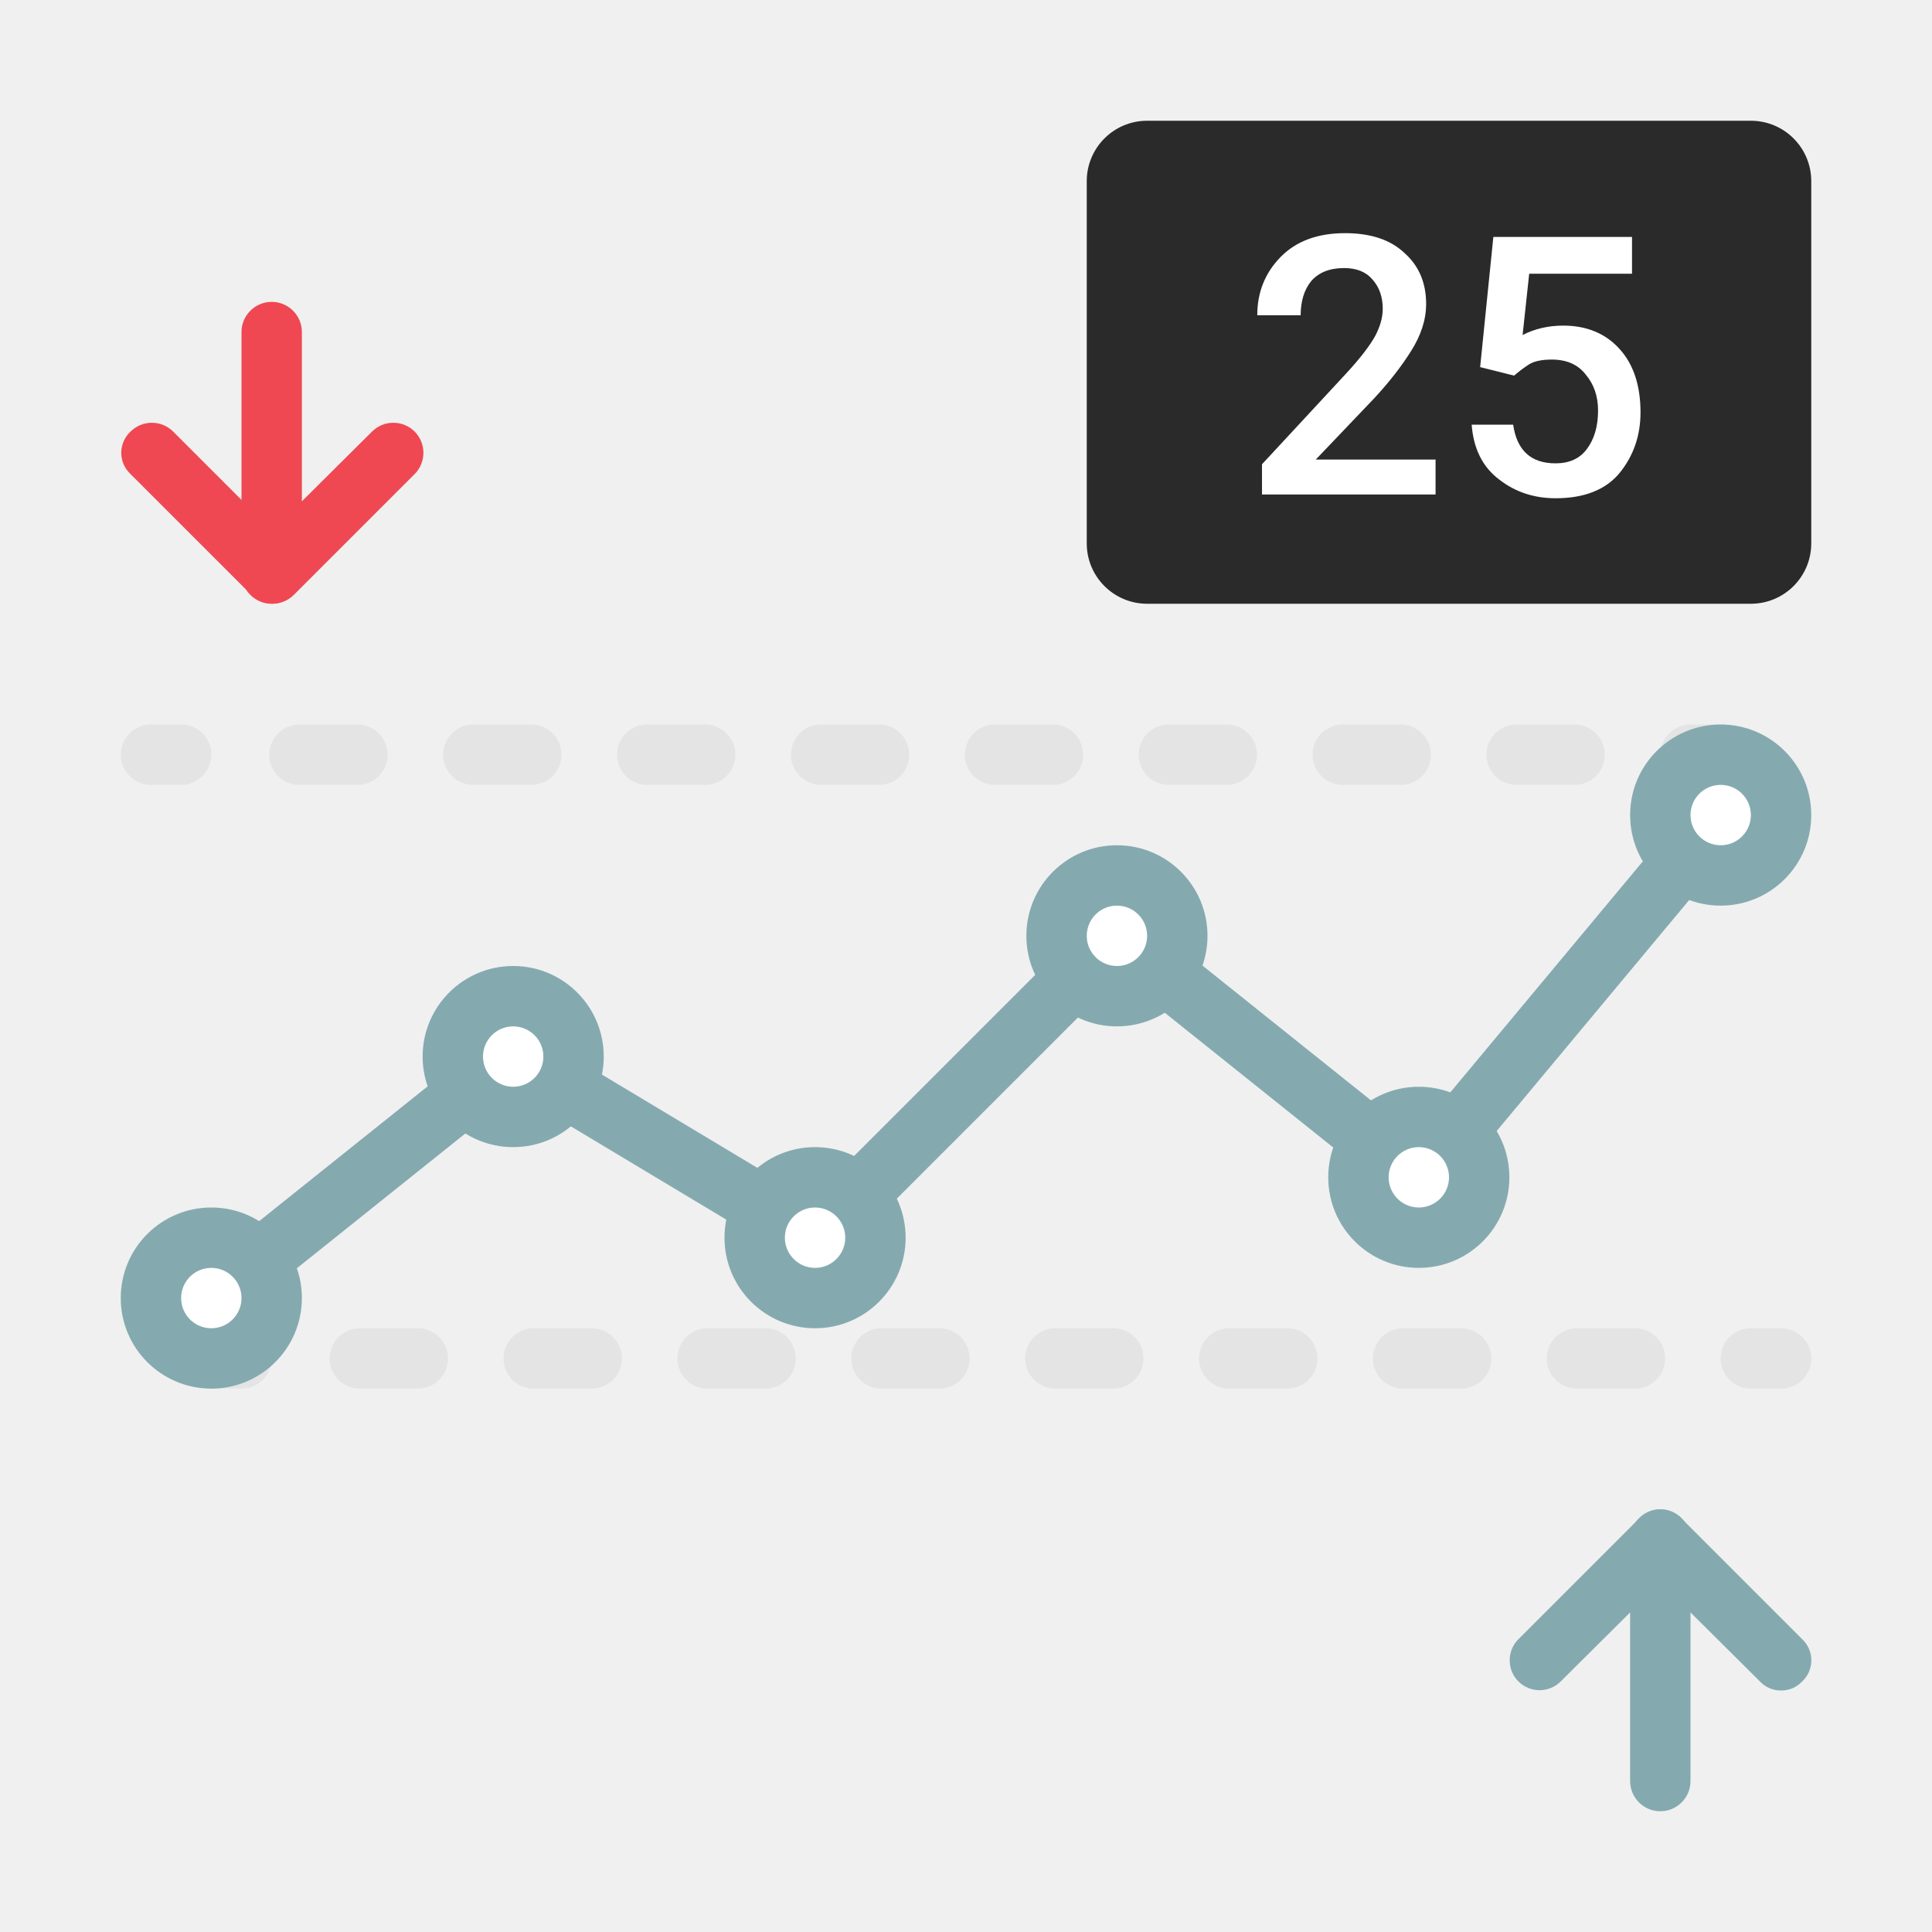
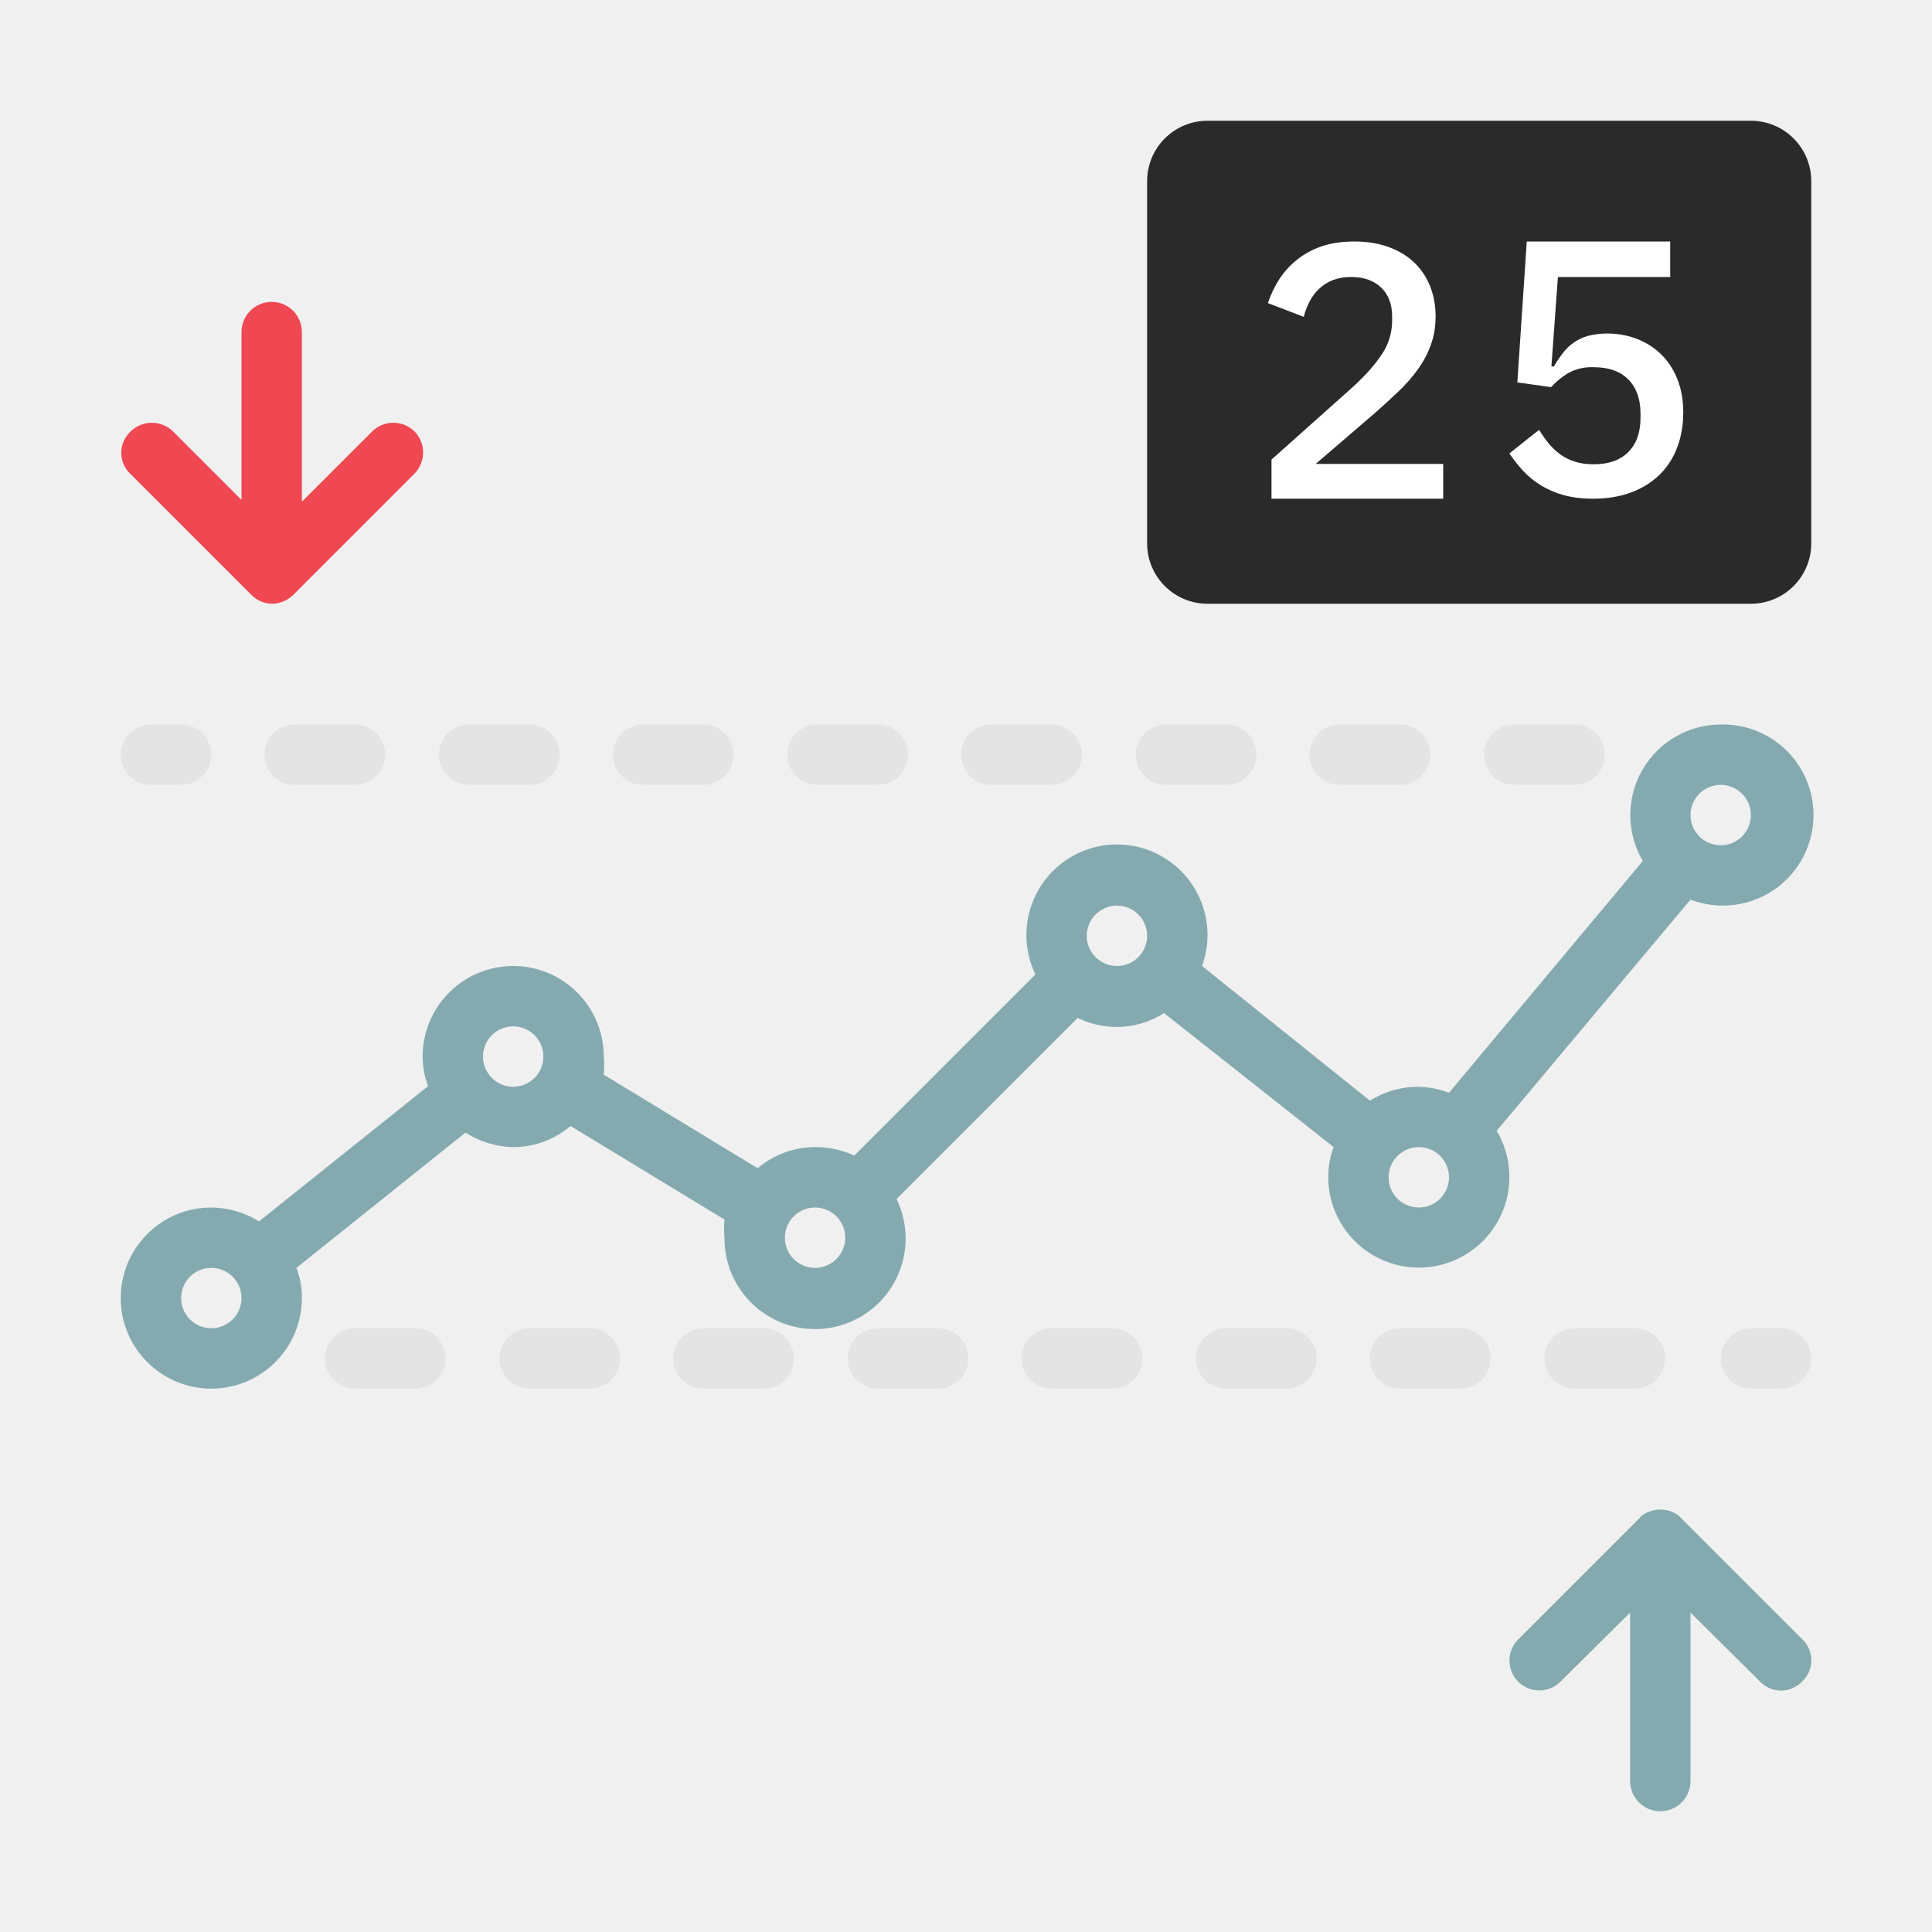
- <svg xmlns="http://www.w3.org/2000/svg" id="Layer_1" data-name="Layer 1" viewBox="0 0 32 32" height="32" width="32">
-   <defs>
-     <style>.cls-1{fill:#2a2a2a}.cls-2{font-size:6px;font-family:Roboto-Medium,Roboto;font-weight:500}.cls-2,.cls-9{fill:#fff}.cls-3,.cls-5,.cls-6,.cls-8{fill:none}.cls-4{fill:#ef4852}.cls-5,.cls-6{stroke:#e4e4e4}.cls-5,.cls-6,.cls-8{stroke-linecap:round;stroke-linejoin:round}.cls-6{stroke-dasharray:.96 1.92}.cls-7{fill:#84aaaf}.cls-8{stroke:#84aaaf}</style>
-   </defs>
-   <rect class="cls-1" x="18" y="2" width="12" height="8" rx="1" />
-   <text class="cls-2" transform="translate(20.59 8.19)">25</text>
-   <path class="cls-3" d="M0 0h32v32H0z" />
-   <path class="cls-4" d="M4.5 10a.5.5 0 0 1-.5-.5v-4a.5.5 0 0 1 1 0v4a.5.5 0 0 1-.5.5z" />
-   <path class="cls-4" d="M4.51 10a.49.49 0 0 1-.35-.15l-2-2a.48.48 0 0 1 0-.7.5.5 0 0 1 .71 0l1.64 1.64 1.65-1.64a.5.5 0 0 1 .71 0 .5.5 0 0 1 0 .7l-2 2a.51.51 0 0 1-.36.15z" />
-   <path class="cls-5" d="M28.5 12.5H28" />
-   <path class="cls-6" d="M26.08 12.5H3.96" />
-   <path class="cls-5" d="M3 12.5h-.5M29.5 22.5H29" />
-   <path class="cls-6" d="M27.08 22.5H4.96" />
-   <path class="cls-5" d="M4 22.5h-.5" />
-   <path class="cls-7" d="M27.5 30a.5.5 0 0 1-.5-.5v-4a.5.5 0 0 1 1 0v4a.5.5 0 0 1-.5.5z" />
-   <path class="cls-7" d="M29.5 28a.47.47 0 0 1-.35-.15l-1.65-1.64-1.65 1.64a.49.49 0 0 1-.7-.7l2-2a.48.48 0 0 1 .7 0l2 2a.48.48 0 0 1 0 .7.47.47 0 0 1-.35.15z" />
-   <path class="cls-8" d="M3.5 21.5l5-4 5 3 5-5 5 4 5-6" />
-   <circle class="cls-9" cx="13.5" cy="20.5" r="1" />
-   <path class="cls-7" d="M13.5 20a.5.5 0 1 1-.5.5.5.5 0 0 1 .5-.5m0-1a1.5 1.5 0 1 0 1.5 1.5 1.5 1.5 0 0 0-1.5-1.5z" />
-   <circle class="cls-9" cx="23.5" cy="19.5" r="1" />
-   <path class="cls-7" d="M23.5 19a.5.5 0 1 1-.5.5.5.5 0 0 1 .5-.5m0-1a1.5 1.5 0 1 0 1.5 1.5 1.5 1.5 0 0 0-1.5-1.5z" />
-   <circle class="cls-9" cx="28.5" cy="13.5" r="1" />
-   <path class="cls-7" d="M28.5 13a.5.5 0 1 1-.5.5.5.5 0 0 1 .5-.5m0-1a1.5 1.5 0 1 0 1.5 1.5 1.5 1.5 0 0 0-1.5-1.5z" />
-   <circle class="cls-9" cx="18.5" cy="15.5" r="1" />
-   <path class="cls-7" d="M18.5 15a.5.5 0 1 1-.5.5.5.5 0 0 1 .5-.5m0-1a1.5 1.5 0 1 0 1.5 1.5 1.5 1.5 0 0 0-1.5-1.5z" />
-   <circle class="cls-9" cx="8.5" cy="17.5" r="1" />
-   <path class="cls-7" d="M8.5 17a.5.5 0 1 1-.5.5.5.5 0 0 1 .5-.5m0-1a1.5 1.5 0 1 0 1.5 1.5A1.5 1.5 0 0 0 8.5 16z" />
-   <circle class="cls-9" cx="3.5" cy="21.5" r="1" />
-   <path class="cls-7" d="M3.5 21a.5.5 0 1 1-.5.5.5.5 0 0 1 .5-.5m0-1A1.5 1.5 0 1 0 5 21.5 1.5 1.5 0 0 0 3.5 20z" />
+ <svg xmlns="http://www.w3.org/2000/svg" width="32" height="32" viewBox="0 0 32 32">
+   <g fill="none" fill-rule="evenodd">
+     <path d="M0 0h32v32H0z" />
+     <path d="M6.87 7.15a.5.5 0 0 0-.71 0L5 8.31V5.5a.5.5 0 0 0-1 0v2.78L2.87 7.15a.5.5 0 0 0-.71 0 .48.48 0 0 0 0 .7l2 2a.49.49 0 0 0 .34.15.51.51 0 0 0 .36-.15l2-2a.5.5 0 0 0 .01-.7z" fill="#EF4852" fill-rule="nonzero" />
+     <rect fill="#2A2A2A" fill-rule="nonzero" x="19" y="2" width="11" height="8" rx="1" />
+     <path d="M23.904 8.26H21.06v-.648l1.338-1.194c.212-.192.375-.375.489-.549a.986.986 0 0 0 .171-.549v-.078c0-.204-.061-.364-.183-.48-.122-.116-.287-.174-.495-.174a.822.822 0 0 0-.303.051.703.703 0 0 0-.225.141.786.786 0 0 0-.159.21 1.21 1.21 0 0 0-.099.258L21 5.02c.044-.132.104-.259.18-.381a1.35 1.35 0 0 1 .699-.555c.158-.056.343-.084.555-.084.212 0 .402.031.57.093.168.062.309.148.423.258a1.1 1.1 0 0 1 .261.393c.06.152.09.318.09.498 0 .168-.026.324-.078.468-.052.144-.124.28-.216.408-.092.128-.199.25-.321.366-.122.116-.251.234-.387.354l-.984.846h2.112v.576zm3.76-3.672h-1.86l-.108 1.482h.042c.048-.084.098-.159.15-.225a.79.79 0 0 1 .414-.282 1.368 1.368 0 0 1 .813.051c.154.06.288.146.402.258.114.112.203.249.267.411.064.162.096.345.096.549 0 .208-.033.4-.099.576a1.235 1.235 0 0 1-.291.453 1.328 1.328 0 0 1-.471.294c-.186.07-.397.105-.633.105-.188 0-.354-.021-.498-.063a1.413 1.413 0 0 1-.669-.408A2.35 2.35 0 0 1 25 7.51l.492-.39c.052.084.106.16.162.228.056.068.12.128.192.18a.836.836 0 0 0 .243.12c.09.028.193.042.309.042.248 0 .439-.068.573-.204.134-.136.201-.324.201-.564V6.85c0-.24-.067-.428-.201-.564-.134-.136-.325-.204-.573-.204a.803.803 0 0 0-.432.102 1.31 1.31 0 0 0-.276.228l-.558-.078L25.288 4h2.376v.588z" fill="#FFF" fill-rule="nonzero" />
+     <path d="M26.08 13h-1a.5.5 0 1 1 0-1h1a.5.5 0 1 1 0 1zm-2.89 0h-1a.5.5 0 1 1 0-1h1a.5.5 0 1 1 0 1zm-2.88 0h-1a.5.5 0 1 1 0-1h1a.5.5 0 1 1 0 1zm-2.89 0h-1a.5.5 0 1 1 0-1h1a.5.5 0 1 1 0 1zm-2.88 0h-1a.5.5 0 1 1 0-1h1a.5.5 0 1 1 0 1zm-2.89 0h-1a.5.5 0 1 1 0-1h1a.5.5 0 1 1 0 1zm-2.88 0h-1a.5.5 0 1 1 0-1h1a.5.5 0 1 1 0 1zm-2.89 0h-1a.5.5 0 1 1 0-1h1a.5.5 0 1 1 0 1zM3 13h-.5a.5.5 0 1 1 0-1H3a.5.5 0 1 1 0 1zM29.5 23H29a.5.5 0 1 1 0-1h.5a.5.5 0 1 1 0 1zM27.08 23h-1a.5.5 0 1 1 0-1h1a.5.5 0 1 1 0 1zm-2.89 0h-1a.5.5 0 1 1 0-1h1a.5.5 0 1 1 0 1zm-2.88 0h-1a.5.5 0 1 1 0-1h1a.5.5 0 1 1 0 1zm-2.89 0h-1a.5.5 0 1 1 0-1h1a.5.5 0 1 1 0 1zm-2.88 0h-1a.5.5 0 1 1 0-1h1a.5.5 0 1 1 0 1zm-2.89 0h-1a.5.5 0 1 1 0-1h1a.5.5 0 1 1 0 1zm-2.88 0h-1a.5.5 0 1 1 0-1h1a.5.5 0 1 1 0 1zm-2.89 0h-1a.5.5 0 1 1 0-1h1a.5.5 0 1 1 0 1z" fill="#E4E4E4" fill-rule="nonzero" />
+     <path d="M29.85 27.15l-2-2a.36.36 0 0 0-.16-.11.5.5 0 0 0-.38 0 .36.36 0 0 0-.16.11l-2 2a.495.495 0 1 0 .7.7L27 26.71v2.79a.5.5 0 1 0 1 0v-2.79l1.15 1.14a.48.48 0 0 0 .7 0 .48.48 0 0 0 0-.7zM28.5 12a1.5 1.5 0 0 0-1.29 2.26L24 18.1a1.5 1.5 0 0 0-.52-.1 1.52 1.52 0 0 0-.79.23L19.91 16a1.5 1.5 0 1 0-2.76.14l-3 3a1.51 1.51 0 0 0-.65-.14 1.46 1.46 0 0 0-.95.35L10 17.8c.01-.1.01-.2 0-.3a1.5 1.5 0 0 0-3 0c0 .167.03.334.09.49l-2.8 2.24A1.52 1.52 0 0 0 3.5 20 1.5 1.5 0 1 0 5 21.5a1.37 1.37 0 0 0-.09-.5l2.8-2.24c.236.151.51.234.79.24.348 0 .685-.124.95-.35L12 20.2c-.01.1-.01.2 0 .3a1.5 1.5 0 1 0 2.85-.64l3-3c.458.225 1 .195 1.43-.08L22.09 19a1.37 1.37 0 0 0-.09.49 1.5 1.5 0 1 0 2.79-.76L28 14.9a1.5 1.5 0 1 0 .5-2.9zm-25 10a.5.5 0 1 1 0-1 .5.5 0 0 1 0 1zm5-4a.5.5 0 1 1 0-1 .5.5 0 0 1 0 1zm5 3a.5.5 0 1 1 0-1 .5.5 0 0 1 0 1zm5-5a.5.5 0 1 1 0-1 .5.5 0 0 1 0 1zm5 4a.5.5 0 1 1 0-1 .5.5 0 0 1 0 1zm5-6a.5.5 0 1 1 0-1 .5.5 0 0 1 0 1z" fill="#84AAAF" fill-rule="nonzero" />
+   </g>
</svg>
